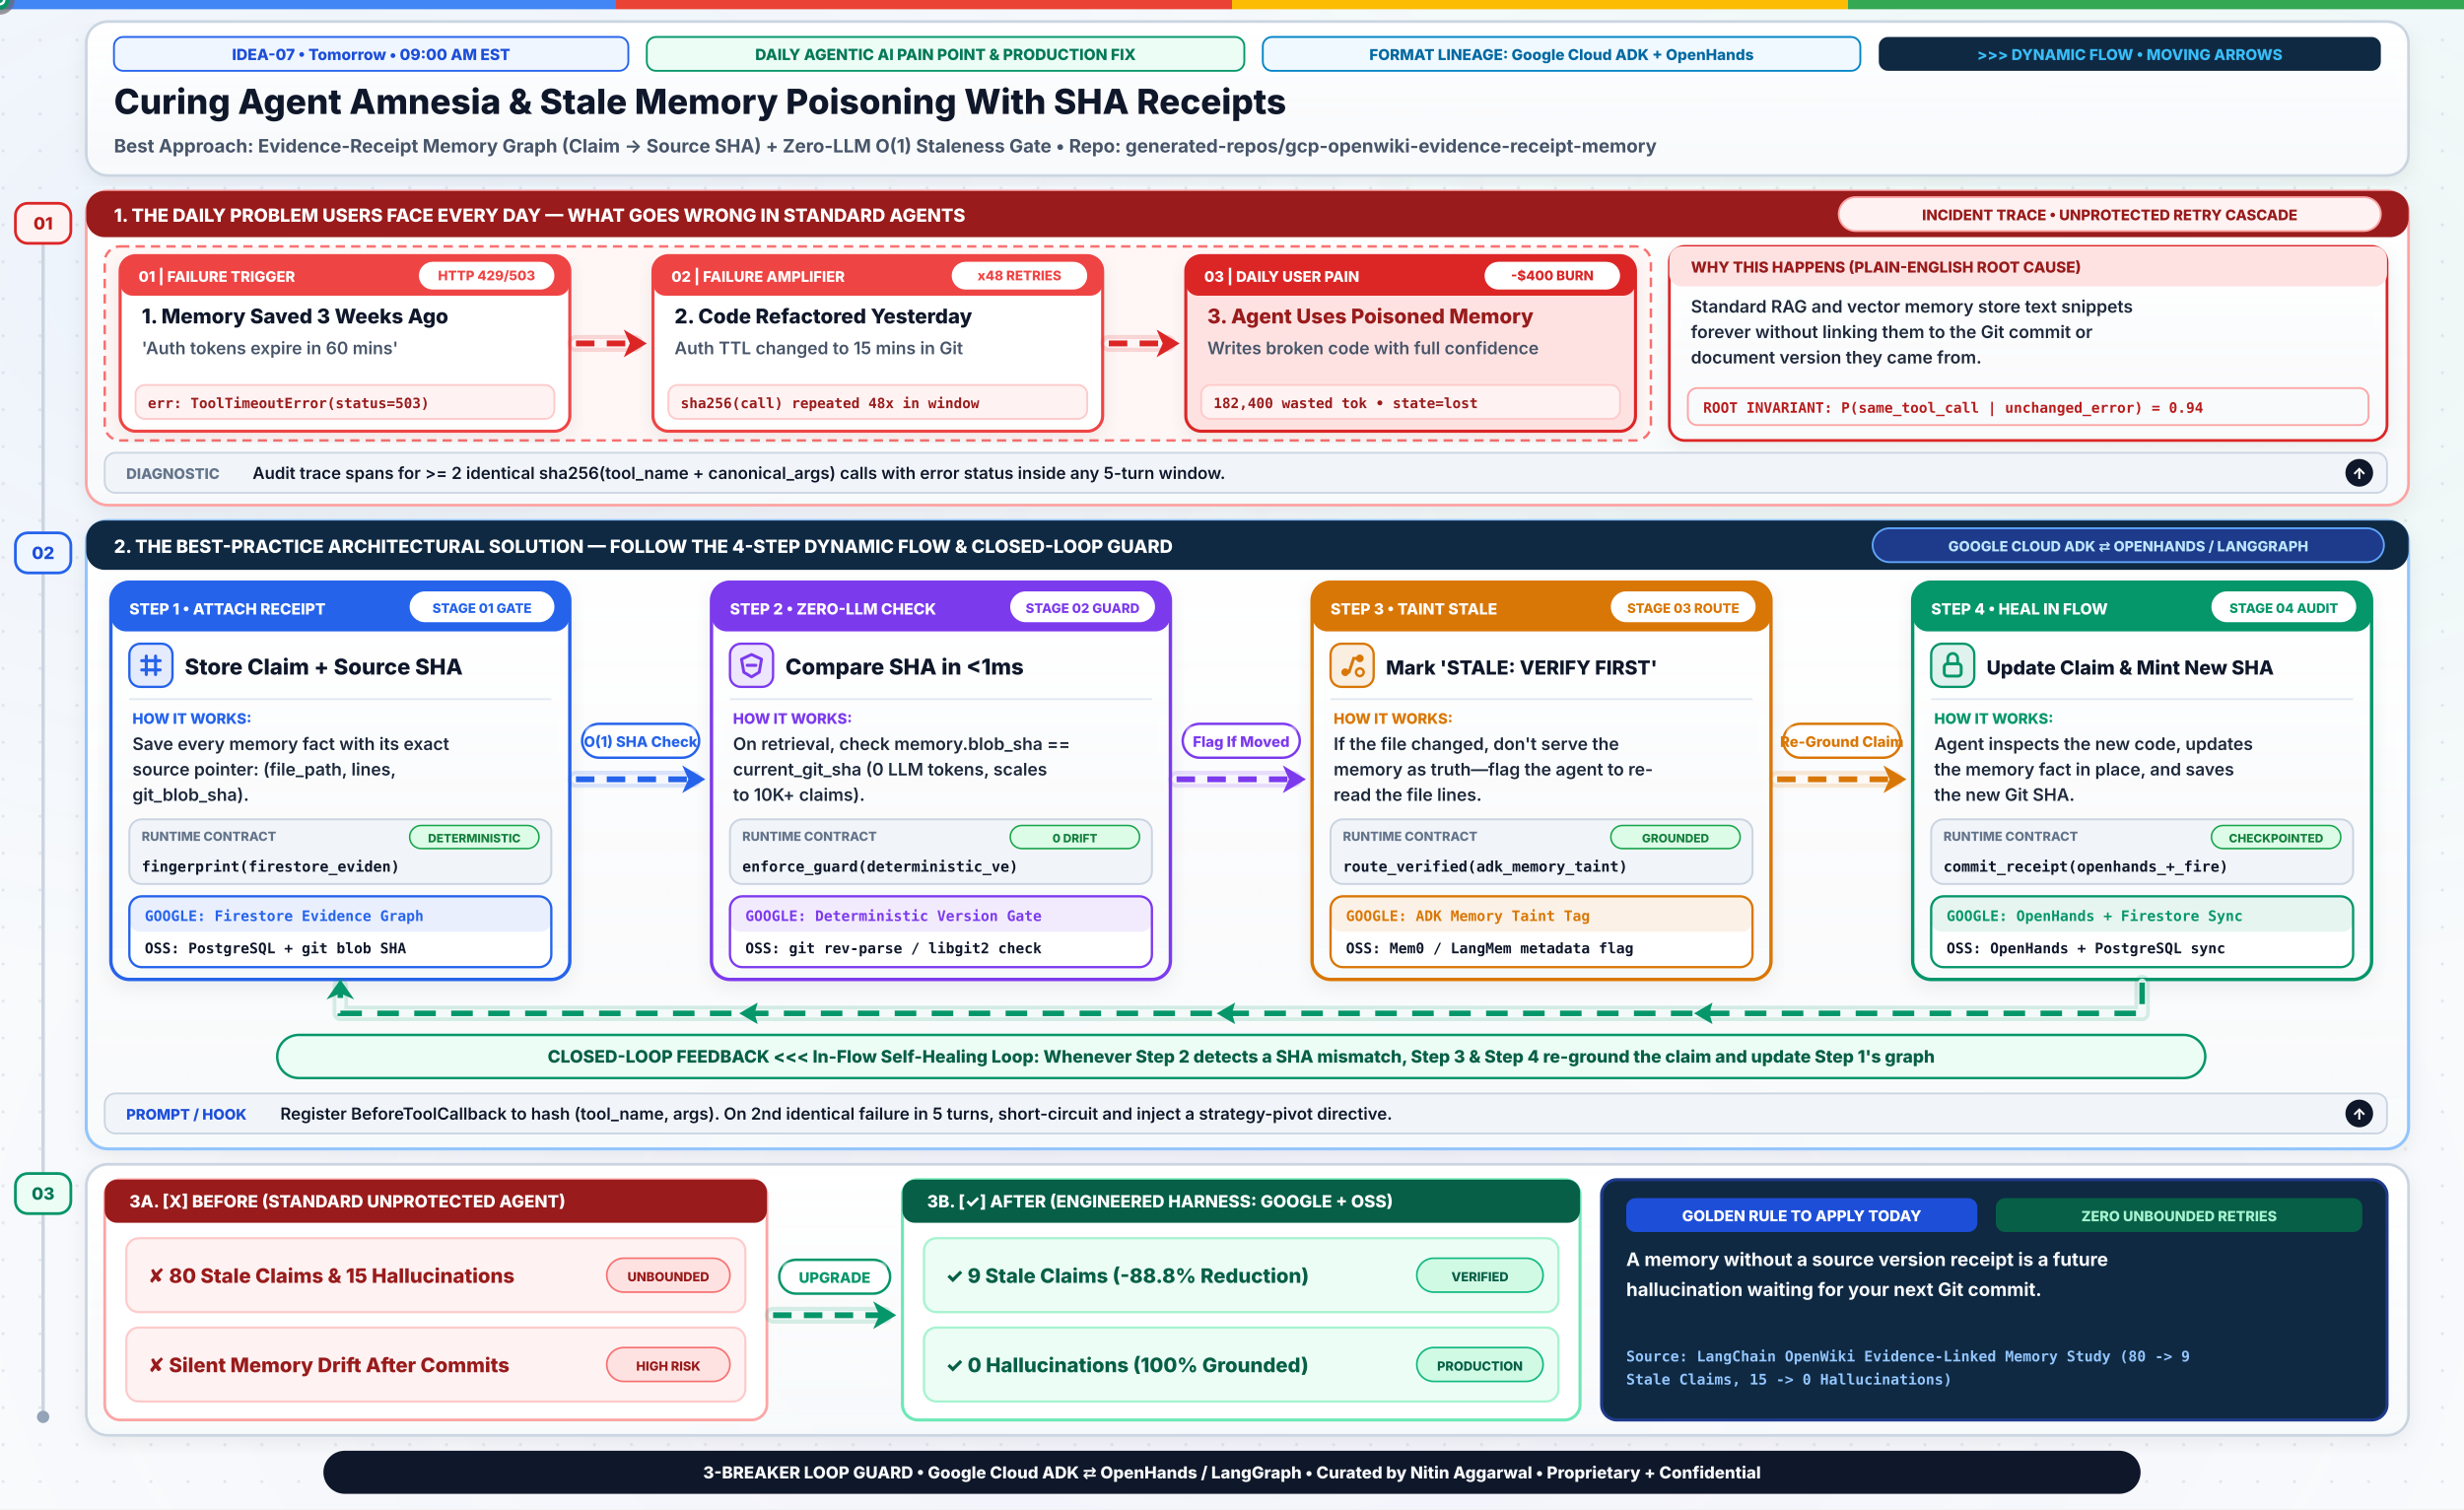
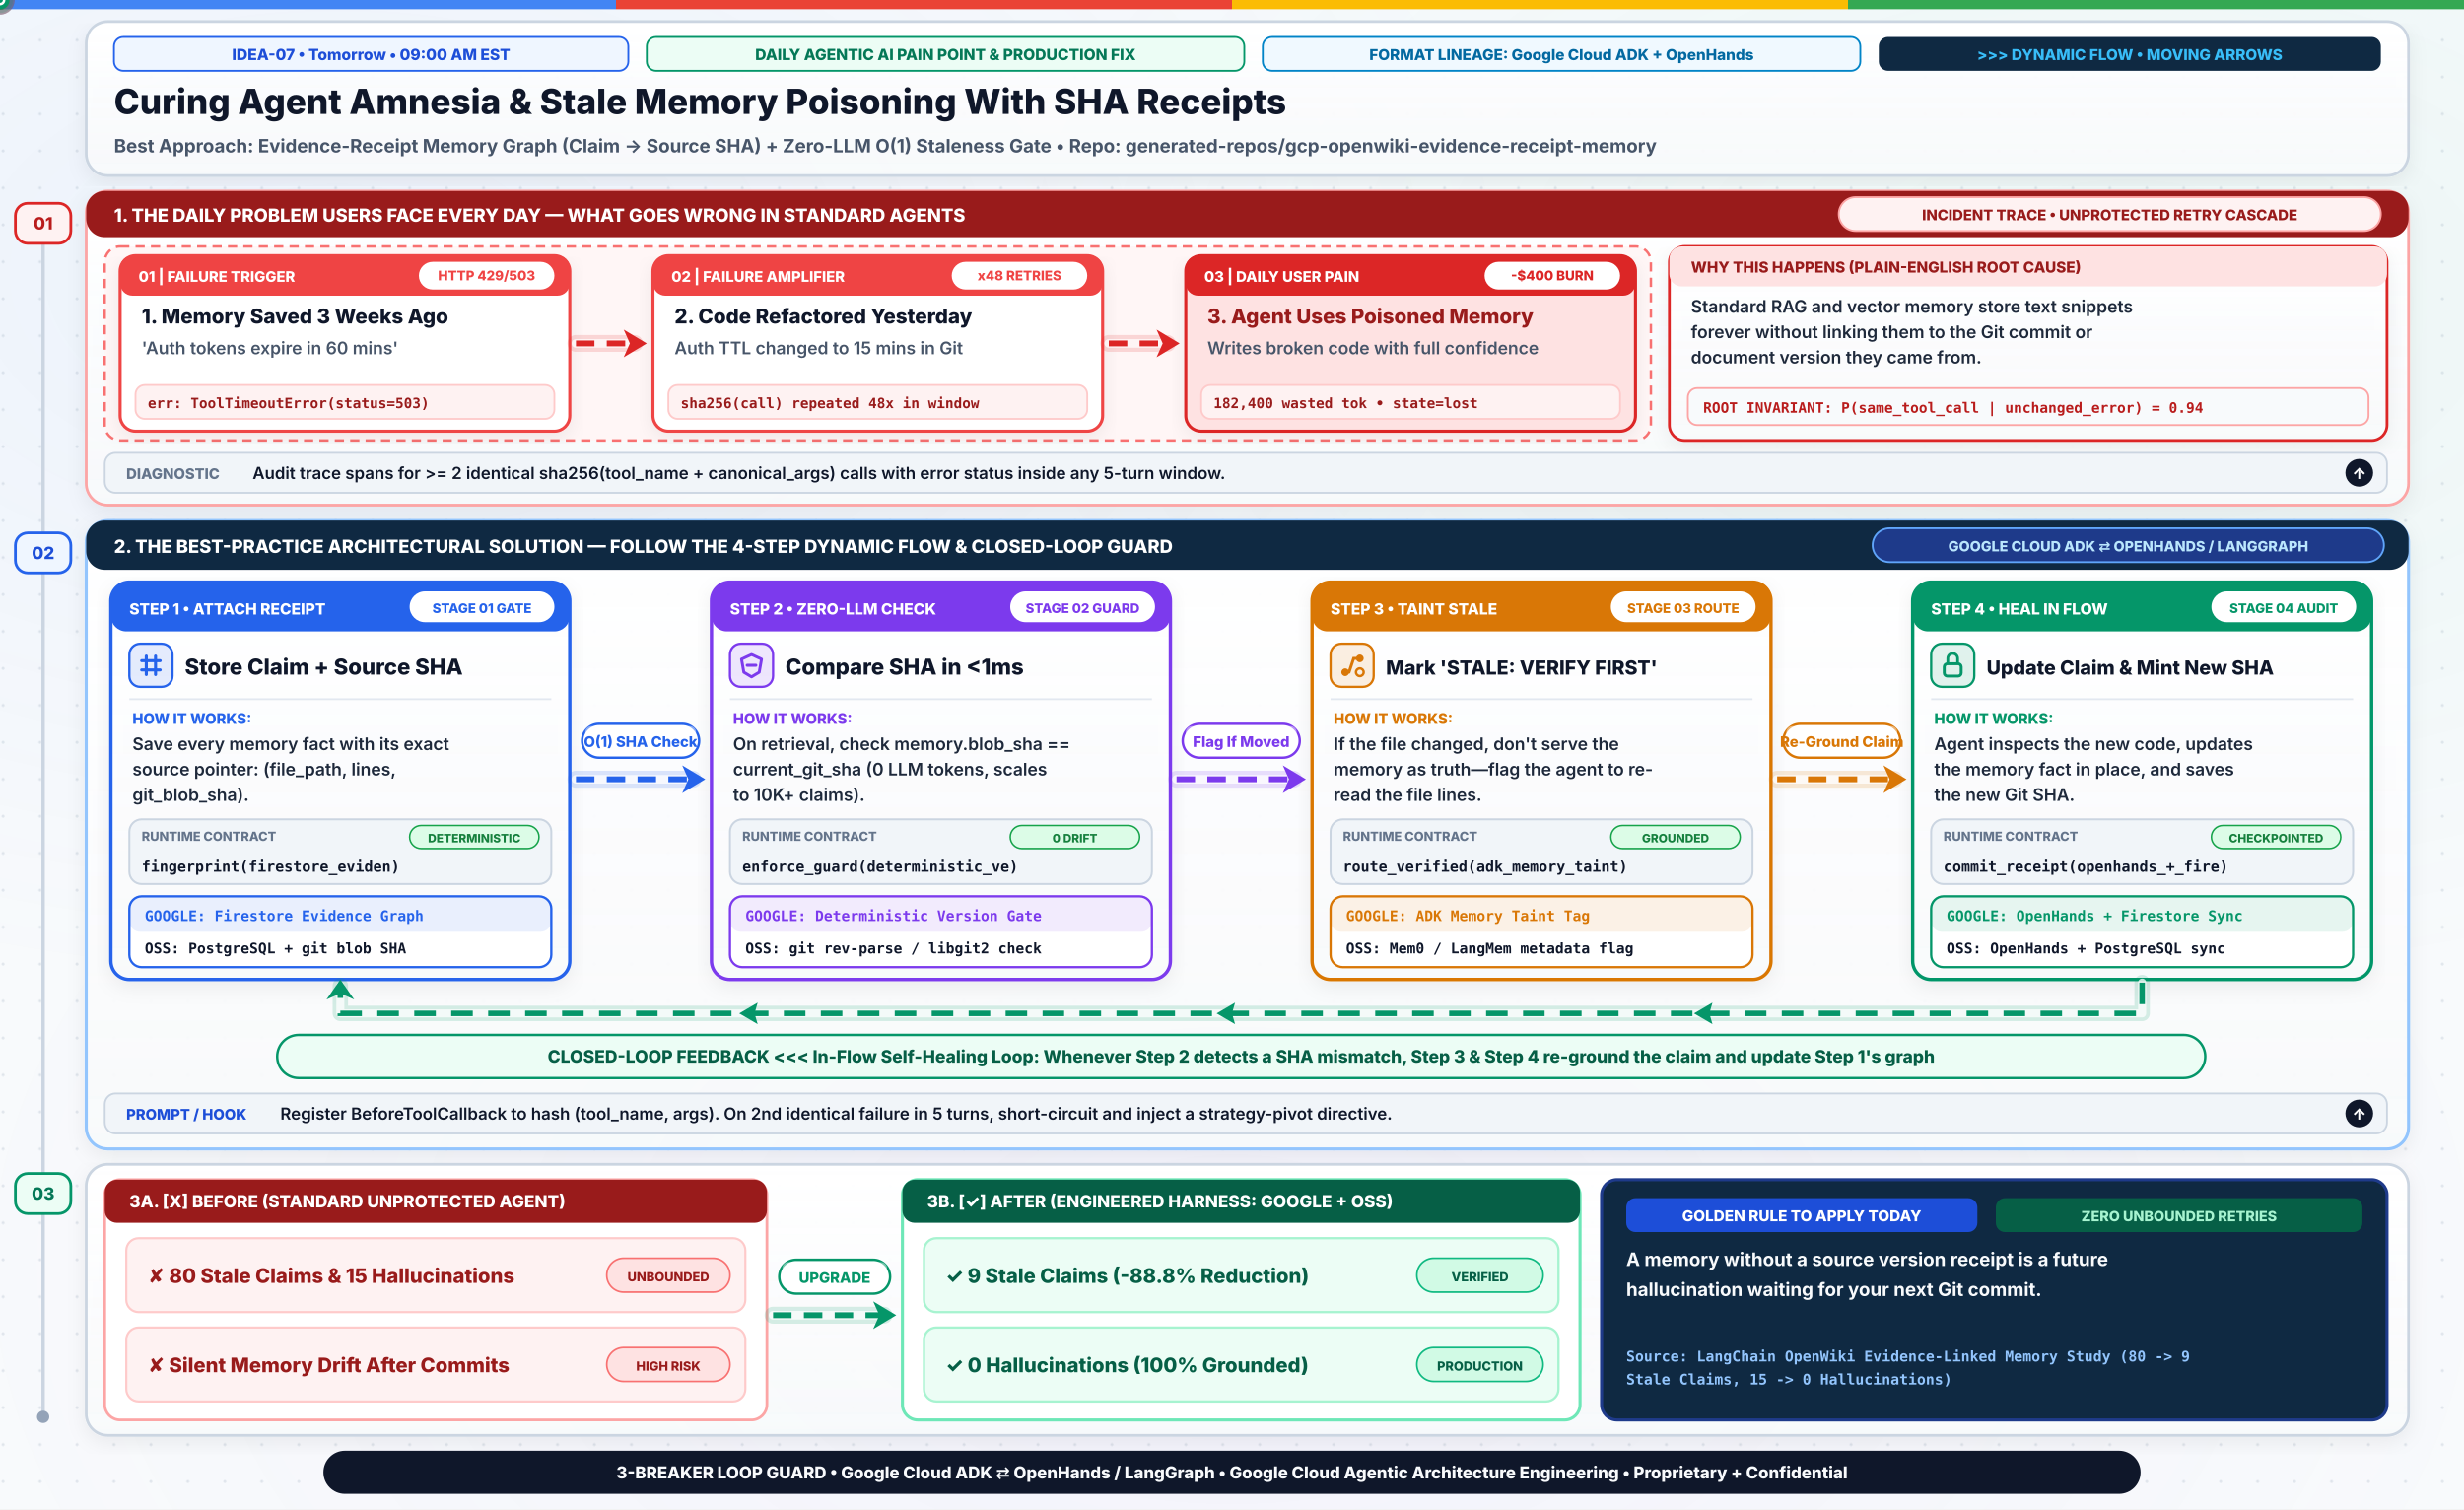
<svg xmlns="http://www.w3.org/2000/svg" viewBox="0 0 1600 980" width="1600" height="980">
  <defs>
    <filter id="cardShadow" x="-3%" y="-3%" width="106%" height="110%">
      <feDropShadow dx="0" dy="4" stdDeviation="6" flood-color="#0F172A" flood-opacity="0.065" />
    </filter>
    <linearGradient id="glassCardGrad" x1="0" y1="0" x2="0" y2="1">
      <stop offset="0%" stop-color="#FFFFFF" stop-opacity="0.98" />
      <stop offset="100%" stop-color="#F8FAFC" stop-opacity="0.94" />
    </linearGradient>
    <linearGradient id="glassSheen" x1="0" y1="0" x2="0" y2="1">
      <stop offset="0%" stop-color="#FFFFFF" stop-opacity="0.72" />
      <stop offset="100%" stop-color="#FFFFFF" stop-opacity="0.0" />
    </linearGradient>
    <radialGradient id="meshBlue" cx="14%" cy="18%" r="48%">
      <stop offset="0%" stop-color="#4285F4" stop-opacity="0.065" />
      <stop offset="100%" stop-color="#4285F4" stop-opacity="0.0" />
    </radialGradient>
    <radialGradient id="meshEmerald" cx="86%" cy="20%" r="46%">
      <stop offset="0%" stop-color="#10B981" stop-opacity="0.055" />
      <stop offset="100%" stop-color="#10B981" stop-opacity="0.0" />
    </radialGradient>
    <radialGradient id="meshViolet" cx="50%" cy="84%" r="52%">
      <stop offset="0%" stop-color="#8B5CF6" stop-opacity="0.048" />
      <stop offset="100%" stop-color="#8B5CF6" stop-opacity="0.0" />
    </radialGradient>
    <pattern id="archGrid" width="24" height="24" patternUnits="userSpaceOnUse">
      <circle cx="2" cy="2" r="1" fill="#94A3B8" fill-opacity="0.22" />
    </pattern>
    <style>
-     @keyframes arrowStream {
-       from { stroke-dashoffset: 40; }
-       to   { stroke-dashoffset: 0; }
-     }
-     @keyframes returnStream {
-       from { stroke-dashoffset: 0; }
-       to   { stroke-dashoffset: 48; }
-     }
-     @keyframes pulseGlow {
-       0%, 100% { stroke-width: 2.2px; }
-       50%      { stroke-width: 3.8px; }
-     }
-     .moving-arrow-line {
-       animation: arrowStream 1.0s linear infinite;
-     }
-     .moving-return-line {
-       animation: returnStream 1.2s linear infinite;
-     }
-     .step-card-animated {
-       animation: pulseGlow 2.4s ease-in-out infinite;
-     }
+     @keyframes arrowStream { from { stroke-dashoffset: 40; } to { stroke-dashoffset: 0; } }
+     @keyframes returnStream { from { stroke-dashoffset: 0; } to { stroke-dashoffset: 48; } }
+     @keyframes pulseGlow { 0%, 100% { stroke-width: 2.2px; } 50% { stroke-width: 3.8px; } }
+     .moving-arrow-line { animation: arrowStream 1.0s linear infinite; }
+     .moving-return-line { animation: returnStream 1.2s linear infinite; }
+     .step-card-animated { animation: pulseGlow 2.4s ease-in-out infinite; }
  </style>
  </defs>
  <rect x="0" y="0" width="1600" height="980" fill="#F8FAFC" />
  <rect x="0" y="0" width="1600" height="980" fill="url(#meshBlue)" />
  <rect x="0" y="0" width="1600" height="980" fill="url(#meshEmerald)" />
  <rect x="0" y="0" width="1600" height="980" fill="url(#meshViolet)" />
  <rect x="0" y="0" width="1600" height="980" fill="url(#archGrid)" />
  <rect x="0" y="0" width="400" height="6" fill="#4285F4" />
  <rect x="400" y="0" width="400" height="6" fill="#EA4335" />
  <rect x="800" y="0" width="400" height="6" fill="#FBBC04" />
  <rect x="1200" y="0" width="400" height="6" fill="#34A853" />
  <line x1="28" y1="142" x2="28" y2="918" stroke="#CBD5E1" stroke-width="2.2" />
  <rect x="10" y="132" width="36" height="26" rx="8" fill="#FEF2F2" stroke="#DC2626" stroke-width="1.8" />
  <text x="28" y="149" font-family="Inter, sans-serif" font-size="11" font-weight="800" fill="#B91C1C" text-anchor="middle">01</text>
  <rect x="10" y="346" width="36" height="26" rx="8" fill="#EFF6FF" stroke="#2563EB" stroke-width="1.8" />
  <text x="28" y="363" font-family="Inter, sans-serif" font-size="11" font-weight="800" fill="#1D4ED8" text-anchor="middle">02</text>
  <rect x="10" y="762" width="36" height="26" rx="8" fill="#ECFDF5" stroke="#059669" stroke-width="1.8" />
  <text x="28" y="779" font-family="Inter, sans-serif" font-size="11" font-weight="800" fill="#047857" text-anchor="middle">03</text>
  <circle cx="28" cy="920" r="4" fill="#94A3B8" />
  <rect x="56" y="14" width="1508" height="100" rx="14" fill="url(#glassCardGrad)" stroke="#CBD5E1" stroke-width="1.8" filter="url(#cardShadow)" />
  <rect x="58" y="16" width="1504" height="16" rx="10" fill="url(#glassSheen)" />
  <rect x="74" y="24" width="334" height="22" rx="6" fill="#EFF6FF" stroke="#2563EB" stroke-width="1.2" />
  <text x="241" y="39" font-family="Inter, sans-serif" font-size="10" font-weight="800" fill="#1D4ED8" text-anchor="middle">IDEA-07 • Tomorrow • 09:00 AM EST</text>
  <rect x="420" y="24" width="388" height="22" rx="6" fill="#ECFDF5" stroke="#059669" stroke-width="1.2" />
  <text x="614" y="39" font-family="Inter, sans-serif" font-size="10" font-weight="800" fill="#047857" text-anchor="middle">DAILY AGENTIC AI PAIN POINT &amp; PRODUCTION FIX</text>
  <rect x="820" y="24" width="388" height="22" rx="6" fill="#F0F9FF" stroke="#0284C7" stroke-width="1.2" />
  <text x="1014" y="39" font-family="Inter, sans-serif" font-size="9.8" font-weight="800" fill="#0369A1" text-anchor="middle">FORMAT LINEAGE: Google Cloud ADK + OpenHands</text>
  <rect x="1220" y="24" width="326" height="22" rx="6" fill="#0F2942" />
  <text x="1383" y="39" font-family="Inter, sans-serif" font-size="9.8" font-weight="800" fill="#38BDF8" text-anchor="middle">&gt;&gt;&gt; DYNAMIC FLOW • MOVING ARROWS</text>
  <text x="74" y="74" font-family="Inter, sans-serif" font-size="22.5" font-weight="800" fill="#0F172A">Curing Agent Amnesia &amp; Stale Memory Poisoning With SHA Receipts</text>
  <text x="74" y="99" font-family="Inter, sans-serif" font-size="12" font-weight="700" fill="#475569">Best Approach: Evidence-Receipt Memory Graph (Claim -&gt; Source SHA) + Zero-LLM O(1) Staleness Gate  •  Repo: generated-repos/gcp-openwiki-evidence-receipt-memory</text>
  <rect x="56" y="124" width="1508" height="204" rx="14" fill="url(#glassCardGrad)" stroke="#FCA5A5" stroke-width="1.8" filter="url(#cardShadow)" />
  <rect x="56" y="124" width="1508" height="30" rx="12" fill="#991B1B" />
  <text x="74" y="144" font-family="Inter, sans-serif" font-size="11.8" font-weight="800" fill="#FFFFFF">1. THE DAILY PROBLEM USERS FACE EVERY DAY — WHAT GOES WRONG IN STANDARD AGENTS</text>
  <rect x="1194" y="128" width="352" height="22" rx="11" fill="#FEF2F2" stroke="#FCA5A5" stroke-width="1.2" />
  <text x="1370" y="143" font-family="Inter, sans-serif" font-size="9.5" font-weight="800" fill="#991B1B" text-anchor="middle">INCIDENT TRACE • UNPROTECTED RETRY CASCADE</text>
  <rect x="68" y="160" width="1004" height="126" rx="10" fill="#FFF5F5" fill-opacity="0.92" stroke="#F87171" stroke-width="1.6" stroke-dasharray="6 4" />
  <rect x="78" y="166" width="292" height="114" rx="10" fill="#FFFFFF" stroke="#EF4444" stroke-width="2.0" filter="url(#cardShadow)" />
  <rect x="78" y="166" width="292" height="26" rx="8" fill="#EF4444" />
  <text x="90" y="183" font-family="Inter, sans-serif" font-size="9.5" font-weight="800" fill="#FFFFFF">01 | FAILURE TRIGGER</text>
  <rect x="272" y="170" width="88" height="18" rx="9" fill="#FFFFFF" />
  <text x="316" y="182" font-family="Inter, sans-serif" font-size="8.6" font-weight="800" fill="#EF4444" text-anchor="middle">HTTP 429/503</text>
  <text x="92" y="210" font-family="Inter, sans-serif" font-size="13.2" font-weight="800" fill="#0F172A">1. Memory Saved 3 Weeks Ago</text>
  <text x="92" y="230" font-family="Inter, sans-serif" font-size="11.2" font-weight="600" fill="#475569">'Auth tokens expire in 60 mins'</text>
  <rect x="88" y="250" width="272" height="22" rx="6" fill="#FEF2F2" stroke="#FECACA" stroke-width="1.2" />
  <text x="96" y="265" font-family="ui-monospace, monospace" font-size="9.2" font-weight="700" fill="#991B1B">err: ToolTimeoutError(status=503)</text>
  <line x1="374" y1="223" x2="412" y2="223" stroke="#DC2626" stroke-opacity="0.16" stroke-width="11" stroke-linecap="round" />
  <line x1="374" y1="223" x2="412" y2="223" stroke="#FFFFFF" stroke-opacity="0.76" stroke-width="5.6" stroke-linecap="round" />
  <line x1="374" y1="223" x2="412" y2="223" class="moving-arrow-line" stroke="#DC2626" stroke-width="3.8" stroke-dasharray="12 8" stroke-dashoffset="0.0" />
  <polygon points="420,223 405,214 409,223 405,232" fill="#DC2626" />
  <path id="prob_arr_0_path" d="M 378 223 L 408 223" fill="none" stroke="none" />
  <g>
    <circle r="9.5" fill="#DC2626" fill-opacity="0.16" />
    <circle r="6.4" fill="#DC2626" fill-opacity="0.30" />
    <circle r="4.8" fill="#FFFFFF" stroke="#DC2626" stroke-width="2.6" />
    <circle r="1.9" fill="#DC2626" />
    <animateMotion dur="1.3s" repeatCount="indefinite">
      <mpath href="#prob_arr_0_path" />
    </animateMotion>
  </g>
  <rect x="424" y="166" width="292" height="114" rx="10" fill="#FFFFFF" stroke="#EF4444" stroke-width="2.0" filter="url(#cardShadow)" />
  <rect x="424" y="166" width="292" height="26" rx="8" fill="#EF4444" />
  <text x="436" y="183" font-family="Inter, sans-serif" font-size="9.5" font-weight="800" fill="#FFFFFF">02 | FAILURE AMPLIFIER</text>
  <rect x="618" y="170" width="88" height="18" rx="9" fill="#FFFFFF" />
  <text x="662" y="182" font-family="Inter, sans-serif" font-size="8.6" font-weight="800" fill="#EF4444" text-anchor="middle">x48 RETRIES</text>
  <text x="438" y="210" font-family="Inter, sans-serif" font-size="13.2" font-weight="800" fill="#0F172A">2. Code Refactored Yesterday</text>
  <text x="438" y="230" font-family="Inter, sans-serif" font-size="11.2" font-weight="600" fill="#475569">Auth TTL changed to 15 mins in Git</text>
  <rect x="434" y="250" width="272" height="22" rx="6" fill="#FEF2F2" stroke="#FECACA" stroke-width="1.2" />
  <text x="442" y="265" font-family="ui-monospace, monospace" font-size="9.2" font-weight="700" fill="#991B1B">sha256(call) repeated 48x in window</text>
  <line x1="720" y1="223" x2="758" y2="223" stroke="#DC2626" stroke-opacity="0.16" stroke-width="11" stroke-linecap="round" />
  <line x1="720" y1="223" x2="758" y2="223" stroke="#FFFFFF" stroke-opacity="0.76" stroke-width="5.6" stroke-linecap="round" />
  <line x1="720" y1="223" x2="758" y2="223" class="moving-arrow-line" stroke="#DC2626" stroke-width="3.8" stroke-dasharray="12 8" stroke-dashoffset="0.0" />
  <polygon points="766,223 751,214 755,223 751,232" fill="#DC2626" />
  <path id="prob_arr_1_path" d="M 724 223 L 754 223" fill="none" stroke="none" />
  <g>
    <circle r="9.5" fill="#DC2626" fill-opacity="0.16" />
    <circle r="6.4" fill="#DC2626" fill-opacity="0.30" />
    <circle r="4.8" fill="#FFFFFF" stroke="#DC2626" stroke-width="2.6" />
    <circle r="1.9" fill="#DC2626" />
    <animateMotion dur="1.3s" repeatCount="indefinite">
      <mpath href="#prob_arr_1_path" />
    </animateMotion>
  </g>
  <rect x="770" y="166" width="292" height="114" rx="10" fill="#FEE2E2" stroke="#DC2626" stroke-width="2.0" filter="url(#cardShadow)" />
  <rect x="770" y="166" width="292" height="26" rx="8" fill="#DC2626" />
  <text x="782" y="183" font-family="Inter, sans-serif" font-size="9.5" font-weight="800" fill="#FFFFFF">03 | DAILY USER PAIN</text>
  <rect x="964" y="170" width="88" height="18" rx="9" fill="#FFFFFF" />
  <text x="1008" y="182" font-family="Inter, sans-serif" font-size="8.6" font-weight="800" fill="#DC2626" text-anchor="middle">-$400 BURN</text>
  <text x="784" y="210" font-family="Inter, sans-serif" font-size="13.2" font-weight="800" fill="#991B1B">3. Agent Uses Poisoned Memory</text>
  <text x="784" y="230" font-family="Inter, sans-serif" font-size="11.2" font-weight="600" fill="#475569">Writes broken code with full confidence</text>
  <rect x="780" y="250" width="272" height="22" rx="6" fill="#FEF2F2" stroke="#FECACA" stroke-width="1.2" />
  <text x="788" y="265" font-family="ui-monospace, monospace" font-size="9.2" font-weight="700" fill="#991B1B">182,400 wasted tok • state=lost</text>
  <rect x="1084" y="160" width="466" height="126" rx="10" fill="url(#glassCardGrad)" stroke="#DC2626" stroke-width="1.8" filter="url(#cardShadow)" />
  <rect x="1084" y="160" width="466" height="26" rx="8" fill="#FEE2E2" />
  <text x="1098" y="177" font-family="Inter, sans-serif" font-size="9.8" font-weight="800" fill="#991B1B">WHY THIS HAPPENS (PLAIN-ENGLISH ROOT CAUSE)</text>
  <text x="1098" y="203.0" font-family="Inter, sans-serif" font-size="11.2" font-weight="600" fill="#1E293B">Standard RAG and vector memory store text snippets</text>
  <text x="1098" y="219.5" font-family="Inter, sans-serif" font-size="11.2" font-weight="600" fill="#1E293B">forever without linking them to the Git commit or</text>
  <text x="1098" y="236.0" font-family="Inter, sans-serif" font-size="11.2" font-weight="600" fill="#1E293B">document version they came from.</text>
  <rect x="1096" y="252" width="442" height="24" rx="6" fill="#F8FAFC" stroke="#FCA5A5" stroke-width="1.2" />
  <text x="1106" y="268" font-family="ui-monospace, monospace" font-size="9.3" font-weight="800" fill="#B91C1C">ROOT INVARIANT: P(same_tool_call | unchanged_error) = 0.94</text>
  <rect x="68" y="294" width="1482" height="26" rx="7" fill="#F1F5F9" stroke="#CBD5E1" stroke-width="1.2" />
  <text x="82" y="311" font-family="Inter, sans-serif" font-size="9.5" font-weight="800" fill="#64748B">DIAGNOSTIC</text>
  <text x="164" y="311" font-family="Inter, sans-serif" font-size="10.8" font-weight="600" fill="#0F172A">Audit trace spans for &gt;= 2 identical sha256(tool_name + canonical_args) calls with error status inside any 5-turn window.</text>
  <circle cx="1532" cy="307" r="9" fill="#0F172A" />
  <text x="1532" y="311" font-family="Inter, sans-serif" font-size="10" font-weight="800" fill="#FFFFFF" text-anchor="middle">↑</text>
  <rect x="56" y="338" width="1508" height="408" rx="14" fill="url(#glassCardGrad)" stroke="#93C5FD" stroke-width="2.0" filter="url(#cardShadow)" />
  <rect x="56" y="338" width="1508" height="32" rx="12" fill="#0F2942" />
  <text x="74" y="359" font-family="Inter, sans-serif" font-size="11.8" font-weight="800" fill="#FFFFFF">2. THE BEST-PRACTICE ARCHITECTURAL SOLUTION — FOLLOW THE 4-STEP DYNAMIC FLOW &amp; CLOSED-LOOP GUARD</text>
  <rect x="1216" y="343" width="332" height="22" rx="11" fill="#1E3A8A" stroke="#60A5FA" stroke-width="1.2" />
  <text x="1382" y="358" font-family="Inter, sans-serif" font-size="9.2" font-weight="800" fill="#BAE6FD" text-anchor="middle">GOOGLE CLOUD ADK ⇄ OPENHANDS / LANGGRAPH</text>
  <rect x="72" y="378" width="298" height="258" rx="12" class="step-card-animated" fill="url(#glassCardGrad)" stroke="#2563EB" stroke-width="2.2" filter="url(#cardShadow)" />
  <rect x="72" y="378" width="298" height="32" rx="10" fill="#2563EB" />
  <text x="84" y="399" font-family="Inter, sans-serif" font-size="10" font-weight="800" fill="#FFFFFF">STEP 1 • ATTACH RECEIPT</text>
  <rect x="266" y="384" width="94" height="20" rx="10" fill="#FFFFFF" />
  <text x="313" y="398" font-family="Inter, sans-serif" font-size="8.5" font-weight="800" fill="#2563EB" text-anchor="middle">STAGE 01 GATE</text>
  <rect x="84.0" y="418.0" width="28" height="28" rx="7" fill="#2563EB" fill-opacity="0.12" stroke="#2563EB" stroke-width="1.5" />
  <line x1="92.0" y1="429.0" x2="104.0" y2="429.0" stroke="#2563EB" stroke-width="2" stroke-linecap="round" />
  <line x1="92.0" y1="435.0" x2="104.0" y2="435.0" stroke="#2563EB" stroke-width="2" stroke-linecap="round" />
  <line x1="95.0" y1="426.0" x2="95.0" y2="438.0" stroke="#2563EB" stroke-width="2" stroke-linecap="round" />
  <line x1="101.0" y1="426.0" x2="101.0" y2="438.0" stroke="#2563EB" stroke-width="2" stroke-linecap="round" />
  <text x="120" y="438" font-family="Inter, sans-serif" font-size="14.2" font-weight="800" fill="#0F172A">Store Claim + Source SHA</text>
  <line x1="84" y1="454" x2="358" y2="454" stroke="#E2E8F0" stroke-width="1.2" />
  <text x="86" y="470" font-family="Inter, sans-serif" font-size="9.5" font-weight="800" fill="#2563EB">HOW IT WORKS:</text>
  <text x="86" y="487.0" font-family="Inter, sans-serif" font-size="11.2" font-weight="600" fill="#1E293B">Save every memory fact with its exact</text>
  <text x="86" y="503.5" font-family="Inter, sans-serif" font-size="11.2" font-weight="600" fill="#1E293B">source pointer: (file_path, lines,</text>
  <text x="86" y="520.0" font-family="Inter, sans-serif" font-size="11.2" font-weight="600" fill="#1E293B">git_blob_sha).</text>
  <rect x="84" y="532" width="274" height="42" rx="8" fill="#F1F5F9" stroke="#CBD5E1" stroke-width="1.3" />
  <text x="92" y="546" font-family="Inter, sans-serif" font-size="8.2" font-weight="800" fill="#64748B">RUNTIME CONTRACT</text>
  <rect x="266" y="536" width="84" height="15" rx="7.5" fill="#DCFCE7" stroke="#16A34A" stroke-width="1" />
  <text x="308" y="547" font-family="Inter, sans-serif" font-size="7.6" font-weight="800" fill="#15803D" text-anchor="middle">DETERMINISTIC</text>
-   <text x="92" y="566" font-family="ui-monospace, monospace" font-size="9.6" font-weight="800" fill="#0F172A"> fingerprint(firestore_eviden)</text>
+   <text x="92" y="566" font-family="ui-monospace, monospace" font-size="9.6" font-weight="800" fill="#0F172A">fingerprint(firestore_eviden)</text>
  <rect x="84" y="582" width="274" height="46" rx="8" fill="#FFFFFF" stroke="#2563EB" stroke-width="1.5" />
  <rect x="84" y="582" width="274" height="23" rx="7" fill="#2563EB" fill-opacity="0.10" />
  <text x="94" y="598" font-family="ui-monospace, monospace" font-size="9.4" font-weight="800" fill="#2563EB">GOOGLE: Firestore Evidence Graph</text>
  <text x="94" y="619" font-family="ui-monospace, monospace" font-size="9.4" font-weight="800" fill="#0F172A">OSS: PostgreSQL + git blob SHA</text>
  <line x1="374" y1="506" x2="450" y2="506" stroke="#2563EB" stroke-opacity="0.16" stroke-width="11" stroke-linecap="round" />
  <line x1="374" y1="506" x2="450" y2="506" stroke="#FFFFFF" stroke-opacity="0.76" stroke-width="5.6" stroke-linecap="round" />
  <line x1="374" y1="506" x2="450" y2="506" class="moving-arrow-line" stroke="#2563EB" stroke-width="3.8" stroke-dasharray="12 8" stroke-dashoffset="0.0" />
  <polygon points="458,506 443,497 447,506 443,515" fill="#2563EB" />
  <rect x="378" y="470" width="76" height="22" rx="11" fill="#FFFFFF" fill-opacity="0.95" stroke="#2563EB" stroke-width="1.6" />
  <rect x="380" y="471.5" width="72" height="8" rx="4" fill="#FFFFFF" fill-opacity="0.45" />
  <text x="416" y="485" font-family="Inter, sans-serif" font-size="9.5" font-weight="800" fill="#2563EB" text-anchor="middle">O(1) SHA Check</text>
  <path id="sol_arr_0_path" d="M 378 506 L 446 506" fill="none" stroke="none" />
  <g>
    <circle r="9.5" fill="#2563EB" fill-opacity="0.16" />
    <circle r="6.4" fill="#2563EB" fill-opacity="0.30" />
    <circle r="4.8" fill="#FFFFFF" stroke="#2563EB" stroke-width="2.6" />
    <circle r="1.9" fill="#2563EB" />
    <animateMotion dur="1.5s" repeatCount="indefinite">
      <mpath href="#sol_arr_0_path" />
    </animateMotion>
  </g>
  <rect x="462" y="378" width="298" height="258" rx="12" class="step-card-animated" fill="url(#glassCardGrad)" stroke="#7C3AED" stroke-width="2.2" filter="url(#cardShadow)" />
  <rect x="462" y="378" width="298" height="32" rx="10" fill="#7C3AED" />
  <text x="474" y="399" font-family="Inter, sans-serif" font-size="10" font-weight="800" fill="#FFFFFF">STEP 2 • ZERO-LLM CHECK</text>
  <rect x="656" y="384" width="94" height="20" rx="10" fill="#FFFFFF" />
  <text x="703" y="398" font-family="Inter, sans-serif" font-size="8.5" font-weight="800" fill="#7C3AED" text-anchor="middle">STAGE 02 GUARD</text>
  <rect x="474.0" y="418.0" width="28" height="28" rx="7" fill="#7C3AED" fill-opacity="0.12" stroke="#7C3AED" stroke-width="1.5" />
  <polygon points="488.0,425.0 494.5,428.0 493.0,436.5 488.0,439.5 483.0,436.5 481.5,428.0" fill="none" stroke="#7C3AED" stroke-width="1.9" stroke-linejoin="round" />
  <line x1="485.2" y1="432.0" x2="490.8" y2="432.0" stroke="#7C3AED" stroke-width="2" stroke-linecap="round" />
  <text x="510" y="438" font-family="Inter, sans-serif" font-size="14.2" font-weight="800" fill="#0F172A">Compare SHA in &lt;1ms</text>
  <line x1="474" y1="454" x2="748" y2="454" stroke="#E2E8F0" stroke-width="1.2" />
  <text x="476" y="470" font-family="Inter, sans-serif" font-size="9.5" font-weight="800" fill="#7C3AED">HOW IT WORKS:</text>
  <text x="476" y="487.0" font-family="Inter, sans-serif" font-size="11.2" font-weight="600" fill="#1E293B">On retrieval, check memory.blob_sha ==</text>
  <text x="476" y="503.5" font-family="Inter, sans-serif" font-size="11.2" font-weight="600" fill="#1E293B">current_git_sha (0 LLM tokens, scales</text>
  <text x="476" y="520.0" font-family="Inter, sans-serif" font-size="11.2" font-weight="600" fill="#1E293B">to 10K+ claims).</text>
  <rect x="474" y="532" width="274" height="42" rx="8" fill="#F1F5F9" stroke="#CBD5E1" stroke-width="1.3" />
  <text x="482" y="546" font-family="Inter, sans-serif" font-size="8.2" font-weight="800" fill="#64748B">RUNTIME CONTRACT</text>
  <rect x="656" y="536" width="84" height="15" rx="7.5" fill="#DCFCE7" stroke="#16A34A" stroke-width="1" />
  <text x="698" y="547" font-family="Inter, sans-serif" font-size="7.6" font-weight="800" fill="#15803D" text-anchor="middle">0 DRIFT</text>
  <text x="482" y="566" font-family="ui-monospace, monospace" font-size="9.6" font-weight="800" fill="#0F172A">enforce_guard(deterministic_ve)</text>
  <rect x="474" y="582" width="274" height="46" rx="8" fill="#FFFFFF" stroke="#7C3AED" stroke-width="1.5" />
  <rect x="474" y="582" width="274" height="23" rx="7" fill="#7C3AED" fill-opacity="0.10" />
  <text x="484" y="598" font-family="ui-monospace, monospace" font-size="9.4" font-weight="800" fill="#7C3AED">GOOGLE: Deterministic Version Gate</text>
  <text x="484" y="619" font-family="ui-monospace, monospace" font-size="9.4" font-weight="800" fill="#0F172A">OSS: git rev-parse / libgit2 check</text>
  <line x1="764" y1="506" x2="840" y2="506" stroke="#7C3AED" stroke-opacity="0.16" stroke-width="11" stroke-linecap="round" />
  <line x1="764" y1="506" x2="840" y2="506" stroke="#FFFFFF" stroke-opacity="0.76" stroke-width="5.6" stroke-linecap="round" />
  <line x1="764" y1="506" x2="840" y2="506" class="moving-arrow-line" stroke="#7C3AED" stroke-width="3.8" stroke-dasharray="12 8" stroke-dashoffset="0.0" />
  <polygon points="848,506 833,497 837,506 833,515" fill="#7C3AED" />
  <rect x="768" y="470" width="76" height="22" rx="11" fill="#FFFFFF" fill-opacity="0.95" stroke="#7C3AED" stroke-width="1.6" />
  <rect x="770" y="471.5" width="72" height="8" rx="4" fill="#FFFFFF" fill-opacity="0.45" />
  <text x="806" y="485" font-family="Inter, sans-serif" font-size="9.5" font-weight="800" fill="#7C3AED" text-anchor="middle">Flag If Moved</text>
  <path id="sol_arr_1_path" d="M 768 506 L 836 506" fill="none" stroke="none" />
  <g>
    <circle r="9.5" fill="#7C3AED" fill-opacity="0.16" />
    <circle r="6.4" fill="#7C3AED" fill-opacity="0.30" />
    <circle r="4.8" fill="#FFFFFF" stroke="#7C3AED" stroke-width="2.6" />
    <circle r="1.9" fill="#7C3AED" />
    <animateMotion dur="1.5s" repeatCount="indefinite">
      <mpath href="#sol_arr_1_path" />
    </animateMotion>
  </g>
  <rect x="852" y="378" width="298" height="258" rx="12" class="step-card-animated" fill="url(#glassCardGrad)" stroke="#D97706" stroke-width="2.2" filter="url(#cardShadow)" />
  <rect x="852" y="378" width="298" height="32" rx="10" fill="#D97706" />
  <text x="864" y="399" font-family="Inter, sans-serif" font-size="10" font-weight="800" fill="#FFFFFF">STEP 3 • TAINT STALE</text>
  <rect x="1046" y="384" width="94" height="20" rx="10" fill="#FFFFFF" />
  <text x="1093" y="398" font-family="Inter, sans-serif" font-size="8.5" font-weight="800" fill="#D97706" text-anchor="middle">STAGE 03 ROUTE</text>
  <rect x="864.0" y="418.0" width="28" height="28" rx="7" fill="#D97706" fill-opacity="0.12" stroke="#D97706" stroke-width="1.5" />
  <circle cx="873.5" cy="436.5" r="2.5" fill="#D97706" />
  <circle cx="883.0" cy="427.5" r="2.5" fill="#D97706" />
  <circle cx="883.0" cy="436.5" r="2.5" fill="none" stroke="#D97706" stroke-width="1.6" />
  <path d="M 876.0 436.5 L 879.0 427.5 L 880.5 427.5" fill="none" stroke="#D97706" stroke-width="1.9" stroke-linecap="round" />
  <text x="900" y="438" font-family="Inter, sans-serif" font-size="12.6" font-weight="800" fill="#0F172A">Mark 'STALE: VERIFY FIRST'</text>
  <line x1="864" y1="454" x2="1138" y2="454" stroke="#E2E8F0" stroke-width="1.2" />
  <text x="866" y="470" font-family="Inter, sans-serif" font-size="9.5" font-weight="800" fill="#D97706">HOW IT WORKS:</text>
  <text x="866" y="487.0" font-family="Inter, sans-serif" font-size="11.2" font-weight="600" fill="#1E293B">If the file changed, don't serve the</text>
  <text x="866" y="503.5" font-family="Inter, sans-serif" font-size="11.2" font-weight="600" fill="#1E293B">memory as truth—flag the agent to re-</text>
  <text x="866" y="520.0" font-family="Inter, sans-serif" font-size="11.2" font-weight="600" fill="#1E293B">read the file lines.</text>
  <rect x="864" y="532" width="274" height="42" rx="8" fill="#F1F5F9" stroke="#CBD5E1" stroke-width="1.3" />
  <text x="872" y="546" font-family="Inter, sans-serif" font-size="8.2" font-weight="800" fill="#64748B">RUNTIME CONTRACT</text>
  <rect x="1046" y="536" width="84" height="15" rx="7.5" fill="#DCFCE7" stroke="#16A34A" stroke-width="1" />
  <text x="1088" y="547" font-family="Inter, sans-serif" font-size="7.6" font-weight="800" fill="#15803D" text-anchor="middle">GROUNDED</text>
  <text x="872" y="566" font-family="ui-monospace, monospace" font-size="9.6" font-weight="800" fill="#0F172A">route_verified(adk_memory_taint)</text>
  <rect x="864" y="582" width="274" height="46" rx="8" fill="#FFFFFF" stroke="#D97706" stroke-width="1.5" />
  <rect x="864" y="582" width="274" height="23" rx="7" fill="#D97706" fill-opacity="0.10" />
  <text x="874" y="598" font-family="ui-monospace, monospace" font-size="9.4" font-weight="800" fill="#D97706">GOOGLE: ADK Memory Taint Tag</text>
  <text x="874" y="619" font-family="ui-monospace, monospace" font-size="9.4" font-weight="800" fill="#0F172A">OSS: Mem0 / LangMem metadata flag</text>
  <line x1="1154" y1="506" x2="1230" y2="506" stroke="#D97706" stroke-opacity="0.16" stroke-width="11" stroke-linecap="round" />
  <line x1="1154" y1="506" x2="1230" y2="506" stroke="#FFFFFF" stroke-opacity="0.76" stroke-width="5.6" stroke-linecap="round" />
  <line x1="1154" y1="506" x2="1230" y2="506" class="moving-arrow-line" stroke="#D97706" stroke-width="3.8" stroke-dasharray="12 8" stroke-dashoffset="0.0" />
  <polygon points="1238,506 1223,497 1227,506 1223,515" fill="#D97706" />
  <rect x="1158" y="470" width="76" height="22" rx="11" fill="#FFFFFF" fill-opacity="0.95" stroke="#D97706" stroke-width="1.6" />
  <rect x="1160" y="471.5" width="72" height="8" rx="4" fill="#FFFFFF" fill-opacity="0.45" />
  <text x="1196" y="485" font-family="Inter, sans-serif" font-size="9.5" font-weight="800" fill="#D97706" text-anchor="middle">Re-Ground Claim</text>
  <path id="sol_arr_2_path" d="M 1158 506 L 1226 506" fill="none" stroke="none" />
  <g>
    <circle r="9.5" fill="#D97706" fill-opacity="0.16" />
    <circle r="6.4" fill="#D97706" fill-opacity="0.30" />
    <circle r="4.8" fill="#FFFFFF" stroke="#D97706" stroke-width="2.6" />
    <circle r="1.9" fill="#D97706" />
    <animateMotion dur="1.5s" repeatCount="indefinite">
      <mpath href="#sol_arr_2_path" />
    </animateMotion>
  </g>
  <rect x="1242" y="378" width="298" height="258" rx="12" class="step-card-animated" fill="url(#glassCardGrad)" stroke="#059669" stroke-width="2.2" filter="url(#cardShadow)" />
  <rect x="1242" y="378" width="298" height="32" rx="10" fill="#059669" />
  <text x="1254" y="399" font-family="Inter, sans-serif" font-size="10" font-weight="800" fill="#FFFFFF">STEP 4 • HEAL IN FLOW</text>
  <rect x="1436" y="384" width="94" height="20" rx="10" fill="#FFFFFF" />
  <text x="1483" y="398" font-family="Inter, sans-serif" font-size="8.5" font-weight="800" fill="#059669" text-anchor="middle">STAGE 04 AUDIT</text>
  <rect x="1254.0" y="418.0" width="28" height="28" rx="7" fill="#059669" fill-opacity="0.12" stroke="#059669" stroke-width="1.5" />
  <rect x="1262.5" y="431.0" width="11" height="8" rx="2" fill="none" stroke="#059669" stroke-width="1.9" />
  <path d="M 1264.8 431.0 L 1264.8 427.5 A 3.2 3.2 0 0 1 1271.2 427.5 L 1271.2 431.0" fill="none" stroke="#059669" stroke-width="1.8" />
  <text x="1290" y="438" font-family="Inter, sans-serif" font-size="12.6" font-weight="800" fill="#0F172A">Update Claim &amp; Mint New SHA</text>
  <line x1="1254" y1="454" x2="1528" y2="454" stroke="#E2E8F0" stroke-width="1.2" />
  <text x="1256" y="470" font-family="Inter, sans-serif" font-size="9.5" font-weight="800" fill="#059669">HOW IT WORKS:</text>
  <text x="1256" y="487.0" font-family="Inter, sans-serif" font-size="11.2" font-weight="600" fill="#1E293B">Agent inspects the new code, updates</text>
  <text x="1256" y="503.5" font-family="Inter, sans-serif" font-size="11.2" font-weight="600" fill="#1E293B">the memory fact in place, and saves</text>
  <text x="1256" y="520.0" font-family="Inter, sans-serif" font-size="11.2" font-weight="600" fill="#1E293B">the new Git SHA.</text>
  <rect x="1254" y="532" width="274" height="42" rx="8" fill="#F1F5F9" stroke="#CBD5E1" stroke-width="1.3" />
  <text x="1262" y="546" font-family="Inter, sans-serif" font-size="8.2" font-weight="800" fill="#64748B">RUNTIME CONTRACT</text>
  <rect x="1436" y="536" width="84" height="15" rx="7.5" fill="#DCFCE7" stroke="#16A34A" stroke-width="1" />
  <text x="1478" y="547" font-family="Inter, sans-serif" font-size="7.6" font-weight="800" fill="#15803D" text-anchor="middle">CHECKPOINTED</text>
  <text x="1262" y="566" font-family="ui-monospace, monospace" font-size="9.6" font-weight="800" fill="#0F172A">commit_receipt(openhands_+_fire)</text>
  <rect x="1254" y="582" width="274" height="46" rx="8" fill="#FFFFFF" stroke="#059669" stroke-width="1.5" />
  <rect x="1254" y="582" width="274" height="23" rx="7" fill="#059669" fill-opacity="0.10" />
  <text x="1264" y="598" font-family="ui-monospace, monospace" font-size="9.4" font-weight="800" fill="#059669">GOOGLE: OpenHands + Firestore Sync</text>
  <text x="1264" y="619" font-family="ui-monospace, monospace" font-size="9.4" font-weight="800" fill="#0F172A">OSS: OpenHands + PostgreSQL sync</text>
  <path d="M 1391 638 L 1391 658 L 221 658 L 221 640" fill="none" stroke="#059669" stroke-opacity="0.16" stroke-width="10" stroke-linecap="round" stroke-linejoin="round" />
  <path d="M 1391 638 L 1391 658 L 221 658 L 221 640" fill="none" stroke="#FFFFFF" stroke-opacity="0.76" stroke-width="5.2" stroke-linecap="round" stroke-linejoin="round" />
  <path id="closed_loop_return_path" d="M 1391 638 L 1391 658 L 221 658 L 221 640" class="moving-return-line" fill="none" stroke="#059669" stroke-width="3.6" stroke-dasharray="14 10" stroke-dashoffset="0.0" />
  <polygon points="221,636 212,649 221,645 230,649" fill="#059669" />
  <polygon points="480,658 492,651 490,658 492,665" fill="#059669" />
  <polygon points="790,658 802,651 800,658 802,665" fill="#059669" />
  <polygon points="1100,658 1112,651 1110,658 1112,665" fill="#059669" />
  <rect x="180" y="672" width="1252" height="28" rx="14" fill="#ECFDF5" stroke="#059669" stroke-width="1.6" />
  <text x="806" y="690" font-family="Inter, sans-serif" font-size="11.2" font-weight="800" fill="#065F46" text-anchor="middle">CLOSED-LOOP FEEDBACK &lt;&lt;&lt; In-Flow Self-Healing Loop: Whenever Step 2 detects a SHA mismatch, Step 3 &amp; Step 4 re-ground the claim and update Step 1's graph</text>
  <rect x="68" y="710" width="1482" height="26" rx="7" fill="#F1F5F9" stroke="#CBD5E1" stroke-width="1.2" />
  <text x="82" y="727" font-family="Inter, sans-serif" font-size="9.5" font-weight="800" fill="#1D4ED8">PROMPT / HOOK</text>
  <text x="182" y="727" font-family="Inter, sans-serif" font-size="10.8" font-weight="600" fill="#0F172A">Register BeforeToolCallback to hash (tool_name, args). On 2nd identical failure in 5 turns, short-circuit and inject a strategy-pivot directive.</text>
  <circle cx="1532" cy="723" r="9" fill="#0F172A" />
  <text x="1532" y="727" font-family="Inter, sans-serif" font-size="10" font-weight="800" fill="#FFFFFF" text-anchor="middle">↑</text>
  <g>
    <circle r="8.5" fill="#059669" fill-opacity="0.16" />
    <circle r="5.8" fill="#059669" fill-opacity="0.30" />
    <circle r="4.5" fill="#FFFFFF" stroke="#059669" stroke-width="2.4" />
    <circle r="1.8" fill="#059669" />
    <animateMotion dur="2.8s" repeatCount="indefinite">
      <mpath href="#closed_loop_return_path" />
    </animateMotion>
  </g>
  <rect x="56" y="756" width="1508" height="176" rx="14" fill="url(#glassCardGrad)" stroke="#CBD5E1" stroke-width="1.8" filter="url(#cardShadow)" />
  <rect x="68" y="766" width="430" height="156" rx="10" fill="#FFFFFF" stroke="#FCA5A5" stroke-width="1.8" />
  <rect x="68" y="766" width="430" height="28" rx="8" fill="#991B1B" />
  <text x="84" y="784" font-family="Inter, sans-serif" font-size="11" font-weight="800" fill="#FFFFFF">3A. [X] BEFORE (STANDARD UNPROTECTED AGENT)</text>
  <rect x="82" y="804" width="402" height="48" rx="8" fill="#FEF2F2" stroke="#FECACA" stroke-width="1.4" />
  <text x="96" y="833" font-family="Inter, sans-serif" font-size="13" font-weight="800" fill="#991B1B">✘ 80 Stale Claims &amp; 15 Hallucinations</text>
  <rect x="394" y="817" width="80" height="22" rx="11" fill="#FEE2E2" stroke="#F87171" stroke-width="1.1" />
  <text x="434" y="832" font-family="Inter, sans-serif" font-size="8.2" font-weight="800" fill="#991B1B" text-anchor="middle">UNBOUNDED</text>
  <rect x="82" y="862" width="402" height="48" rx="8" fill="#FEF2F2" stroke="#FECACA" stroke-width="1.4" />
  <text x="96" y="891" font-family="Inter, sans-serif" font-size="13" font-weight="800" fill="#991B1B">✘ Silent Memory Drift After Commits</text>
  <rect x="394" y="875" width="80" height="22" rx="11" fill="#FEE2E2" stroke="#F87171" stroke-width="1.1" />
  <text x="434" y="890" font-family="Inter, sans-serif" font-size="8.2" font-weight="800" fill="#991B1B" text-anchor="middle">HIGH RISK</text>
  <line x1="502" y1="854" x2="574" y2="854" stroke="#059669" stroke-opacity="0.16" stroke-width="11" stroke-linecap="round" />
  <line x1="502" y1="854" x2="574" y2="854" stroke="#FFFFFF" stroke-opacity="0.76" stroke-width="5.6" stroke-linecap="round" />
  <line x1="502" y1="854" x2="574" y2="854" class="moving-arrow-line" stroke="#059669" stroke-width="3.8" stroke-dasharray="12 8" stroke-dashoffset="0.0" />
  <polygon points="582,854 567,845 571,854 567,863" fill="#059669" />
  <rect x="506" y="818" width="72" height="22" rx="11" fill="#FFFFFF" fill-opacity="0.95" stroke="#059669" stroke-width="1.6" />
  <rect x="508" y="819.5" width="68" height="8" rx="4" fill="#FFFFFF" fill-opacity="0.45" />
  <text x="542" y="833" font-family="Inter, sans-serif" font-size="9.5" font-weight="800" fill="#059669" text-anchor="middle">UPGRADE</text>
  <path id="ba_transform_arr_path" d="M 506 854 L 570 854" fill="none" stroke="none" />
  <g>
    <circle r="9.5" fill="#059669" fill-opacity="0.16" />
    <circle r="6.4" fill="#059669" fill-opacity="0.30" />
    <circle r="4.8" fill="#FFFFFF" stroke="#059669" stroke-width="2.6" />
    <circle r="1.9" fill="#059669" />
    <animateMotion dur="1.2s" repeatCount="indefinite">
      <mpath href="#ba_transform_arr_path" />
    </animateMotion>
  </g>
  <rect x="586" y="766" width="440" height="156" rx="10" fill="#FFFFFF" stroke="#6EE7B7" stroke-width="2.0" />
  <rect x="586" y="766" width="440" height="28" rx="8" fill="#065F46" />
  <text x="602" y="784" font-family="Inter, sans-serif" font-size="11" font-weight="800" fill="#FFFFFF">3B. [✓] AFTER (ENGINEERED HARNESS: GOOGLE + OSS)</text>
  <rect x="600" y="804" width="412" height="48" rx="8" fill="#ECFDF5" stroke="#A7F3D0" stroke-width="1.5" />
  <text x="614" y="833" font-family="Inter, sans-serif" font-size="13" font-weight="800" fill="#065F46">✓ 9 Stale Claims (-88.8% Reduction)</text>
  <rect x="920" y="817" width="82" height="22" rx="11" fill="#D1FAE5" stroke="#10B981" stroke-width="1.1" />
  <text x="961" y="832" font-family="Inter, sans-serif" font-size="8.2" font-weight="800" fill="#065F46" text-anchor="middle">VERIFIED</text>
  <rect x="600" y="862" width="412" height="48" rx="8" fill="#ECFDF5" stroke="#A7F3D0" stroke-width="1.5" />
  <text x="614" y="891" font-family="Inter, sans-serif" font-size="13" font-weight="800" fill="#065F46">✓ 0 Hallucinations (100% Grounded)</text>
  <rect x="920" y="875" width="82" height="22" rx="11" fill="#D1FAE5" stroke="#10B981" stroke-width="1.1" />
  <text x="961" y="890" font-family="Inter, sans-serif" font-size="8.2" font-weight="800" fill="#065F46" text-anchor="middle">PRODUCTION</text>
  <rect x="1040" y="766" width="510" height="156" rx="10" fill="#0F2942" stroke="#1E3A8A" stroke-width="2.0" />
  <rect x="1056" y="778" width="228" height="22" rx="6" fill="#1D4ED8" />
  <text x="1170" y="793" font-family="Inter, sans-serif" font-size="9.8" font-weight="800" fill="#FFFFFF" text-anchor="middle">GOLDEN RULE TO APPLY TODAY</text>
  <rect x="1296" y="778" width="238" height="22" rx="6" fill="#065F46" />
  <text x="1415" y="793" font-family="Inter, sans-serif" font-size="9.2" font-weight="800" fill="#A7F3D0" text-anchor="middle">ZERO UNBOUNDED RETRIES</text>
  <text x="1056" y="822.0" font-family="Inter, sans-serif" font-size="12" font-weight="700" fill="#F8FAFC">A memory without a source version receipt is a future</text>
  <text x="1056" y="841.5" font-family="Inter, sans-serif" font-size="12" font-weight="700" fill="#F8FAFC">hallucination waiting for your next Git commit.</text>
  <text x="1056" y="884.0" font-family="ui-monospace, monospace" font-size="9.5" font-weight="700" fill="#93C5FD">Source: LangChain OpenWiki Evidence-Linked Memory Study (80 -&gt; 9</text>
  <text x="1056" y="899.0" font-family="ui-monospace, monospace" font-size="9.5" font-weight="700" fill="#93C5FD">Stale Claims, 15 -&gt; 0 Hallucinations)</text>
  <rect x="210" y="942" width="1180" height="28" rx="14" fill="#0F172A" />
-   <text x="800" y="960" font-family="Inter, sans-serif" font-size="10.8" font-weight="800" fill="#F8FAFC" text-anchor="middle">3-BREAKER LOOP GUARD  •  Google Cloud ADK ⇄ OpenHands / LangGraph  •  Curated by Nitin Aggarwal  •  Proprietary + Confidential</text>
+   <text x="800" y="960" font-family="Inter, sans-serif" font-size="10.8" font-weight="800" fill="#F8FAFC" text-anchor="middle">3-BREAKER LOOP GUARD  •  Google Cloud ADK ⇄ OpenHands / LangGraph  •  Google Cloud Agentic Architecture Engineering  •  Proprietary + Confidential</text>
</svg>
